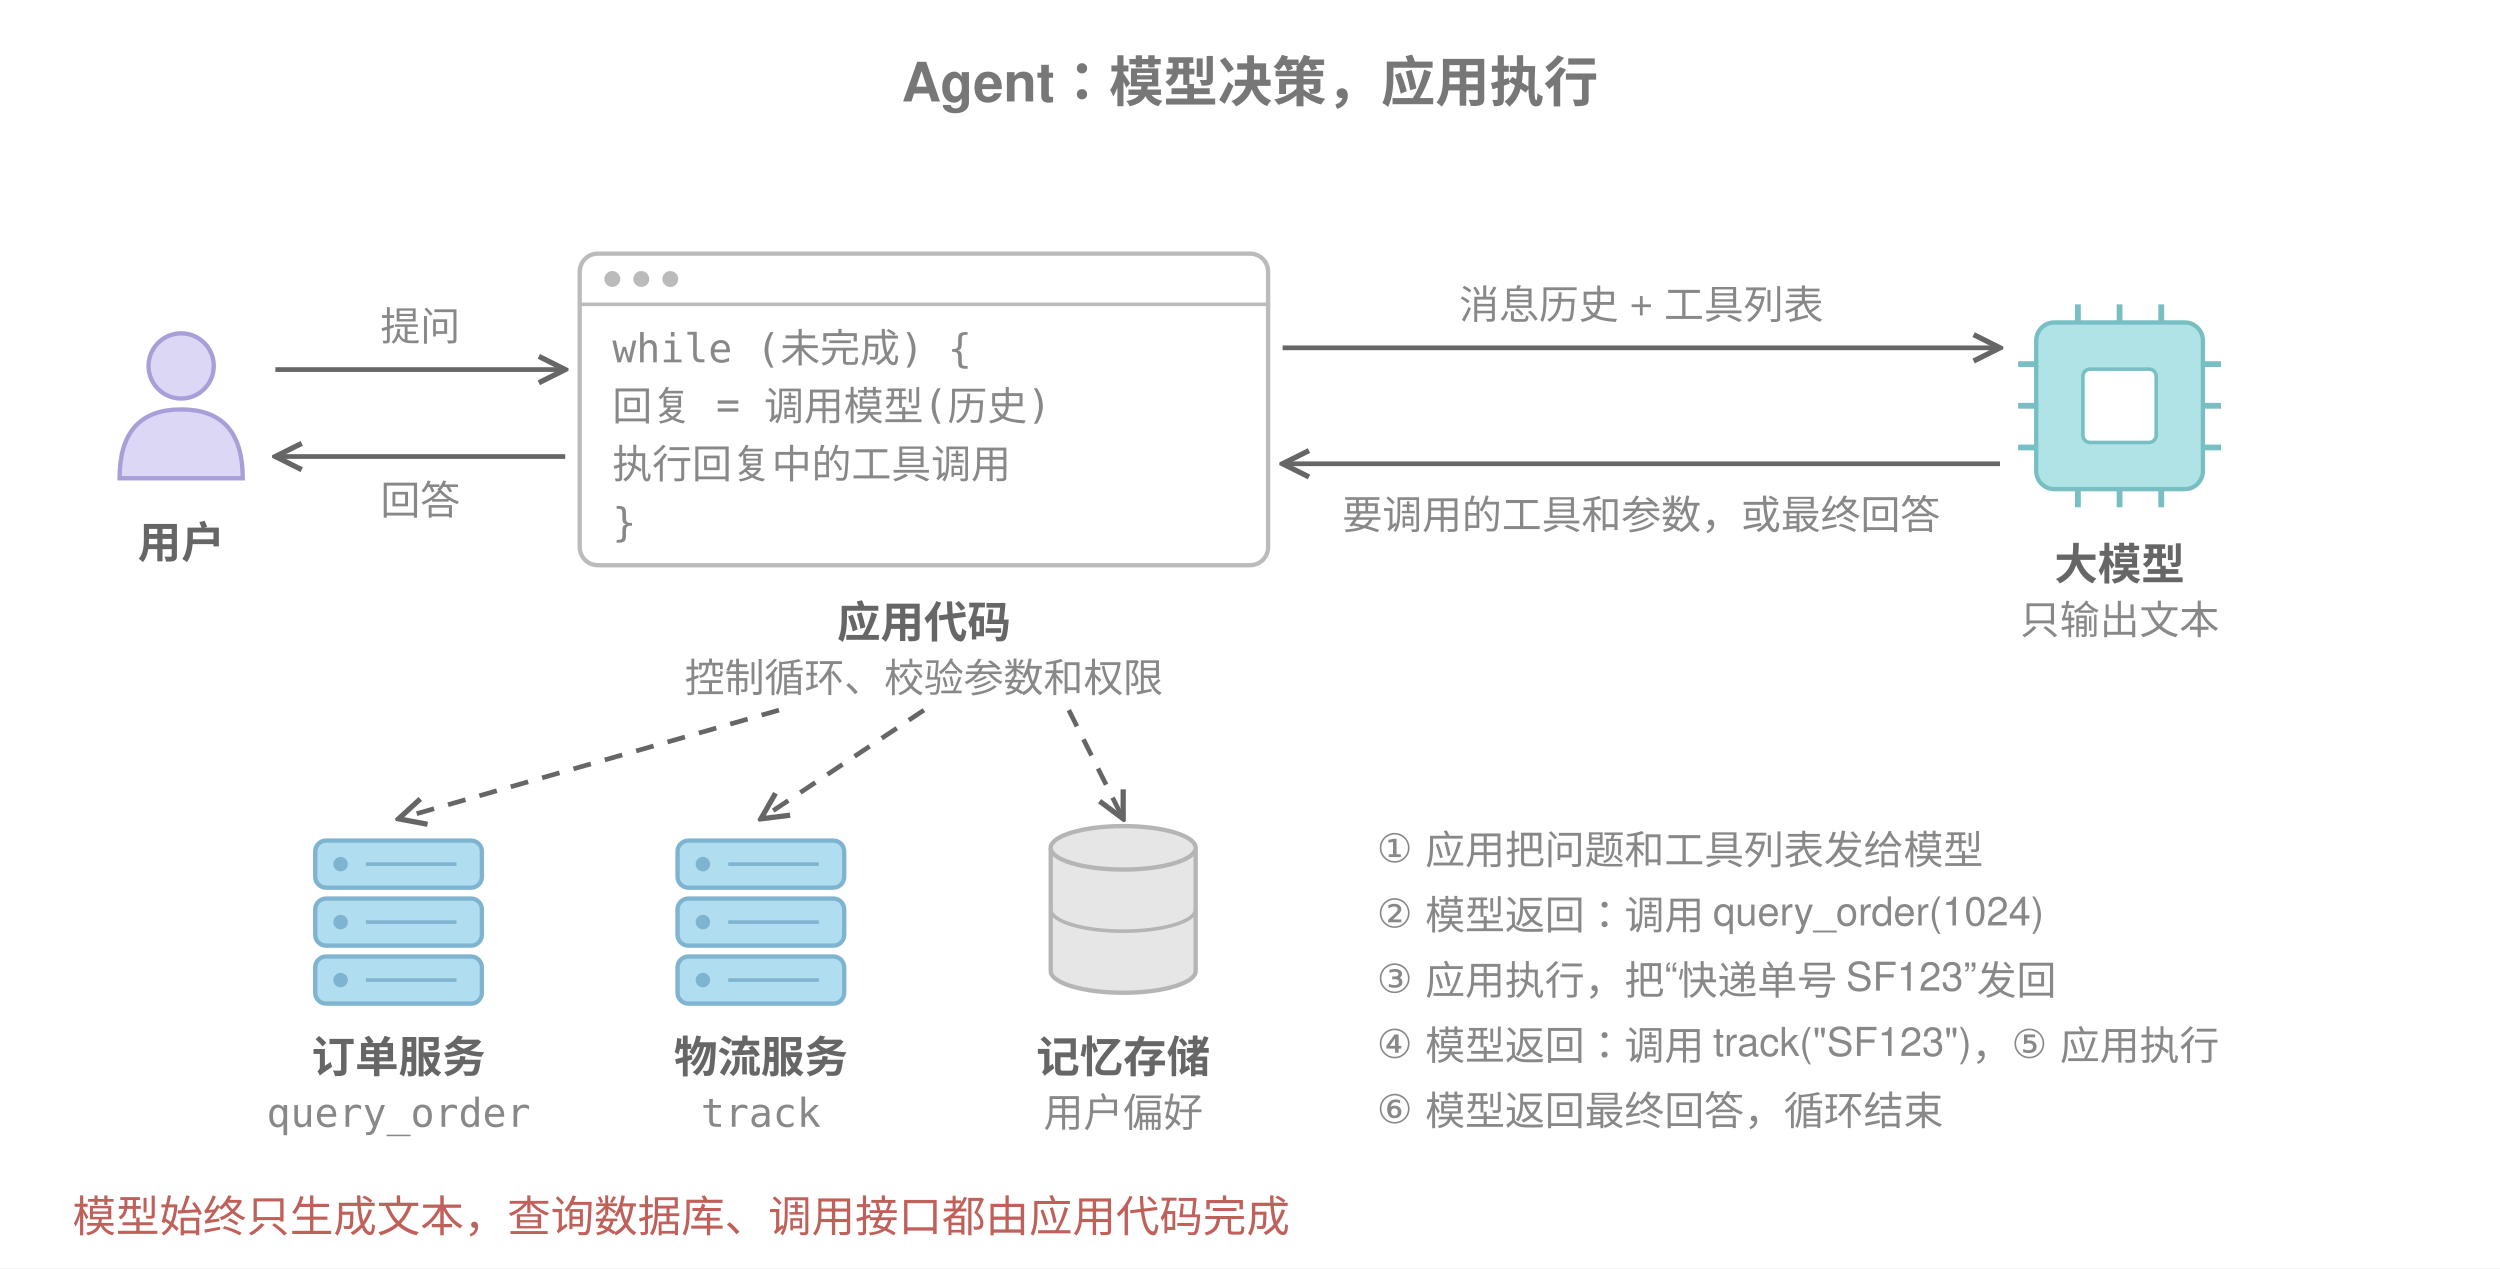
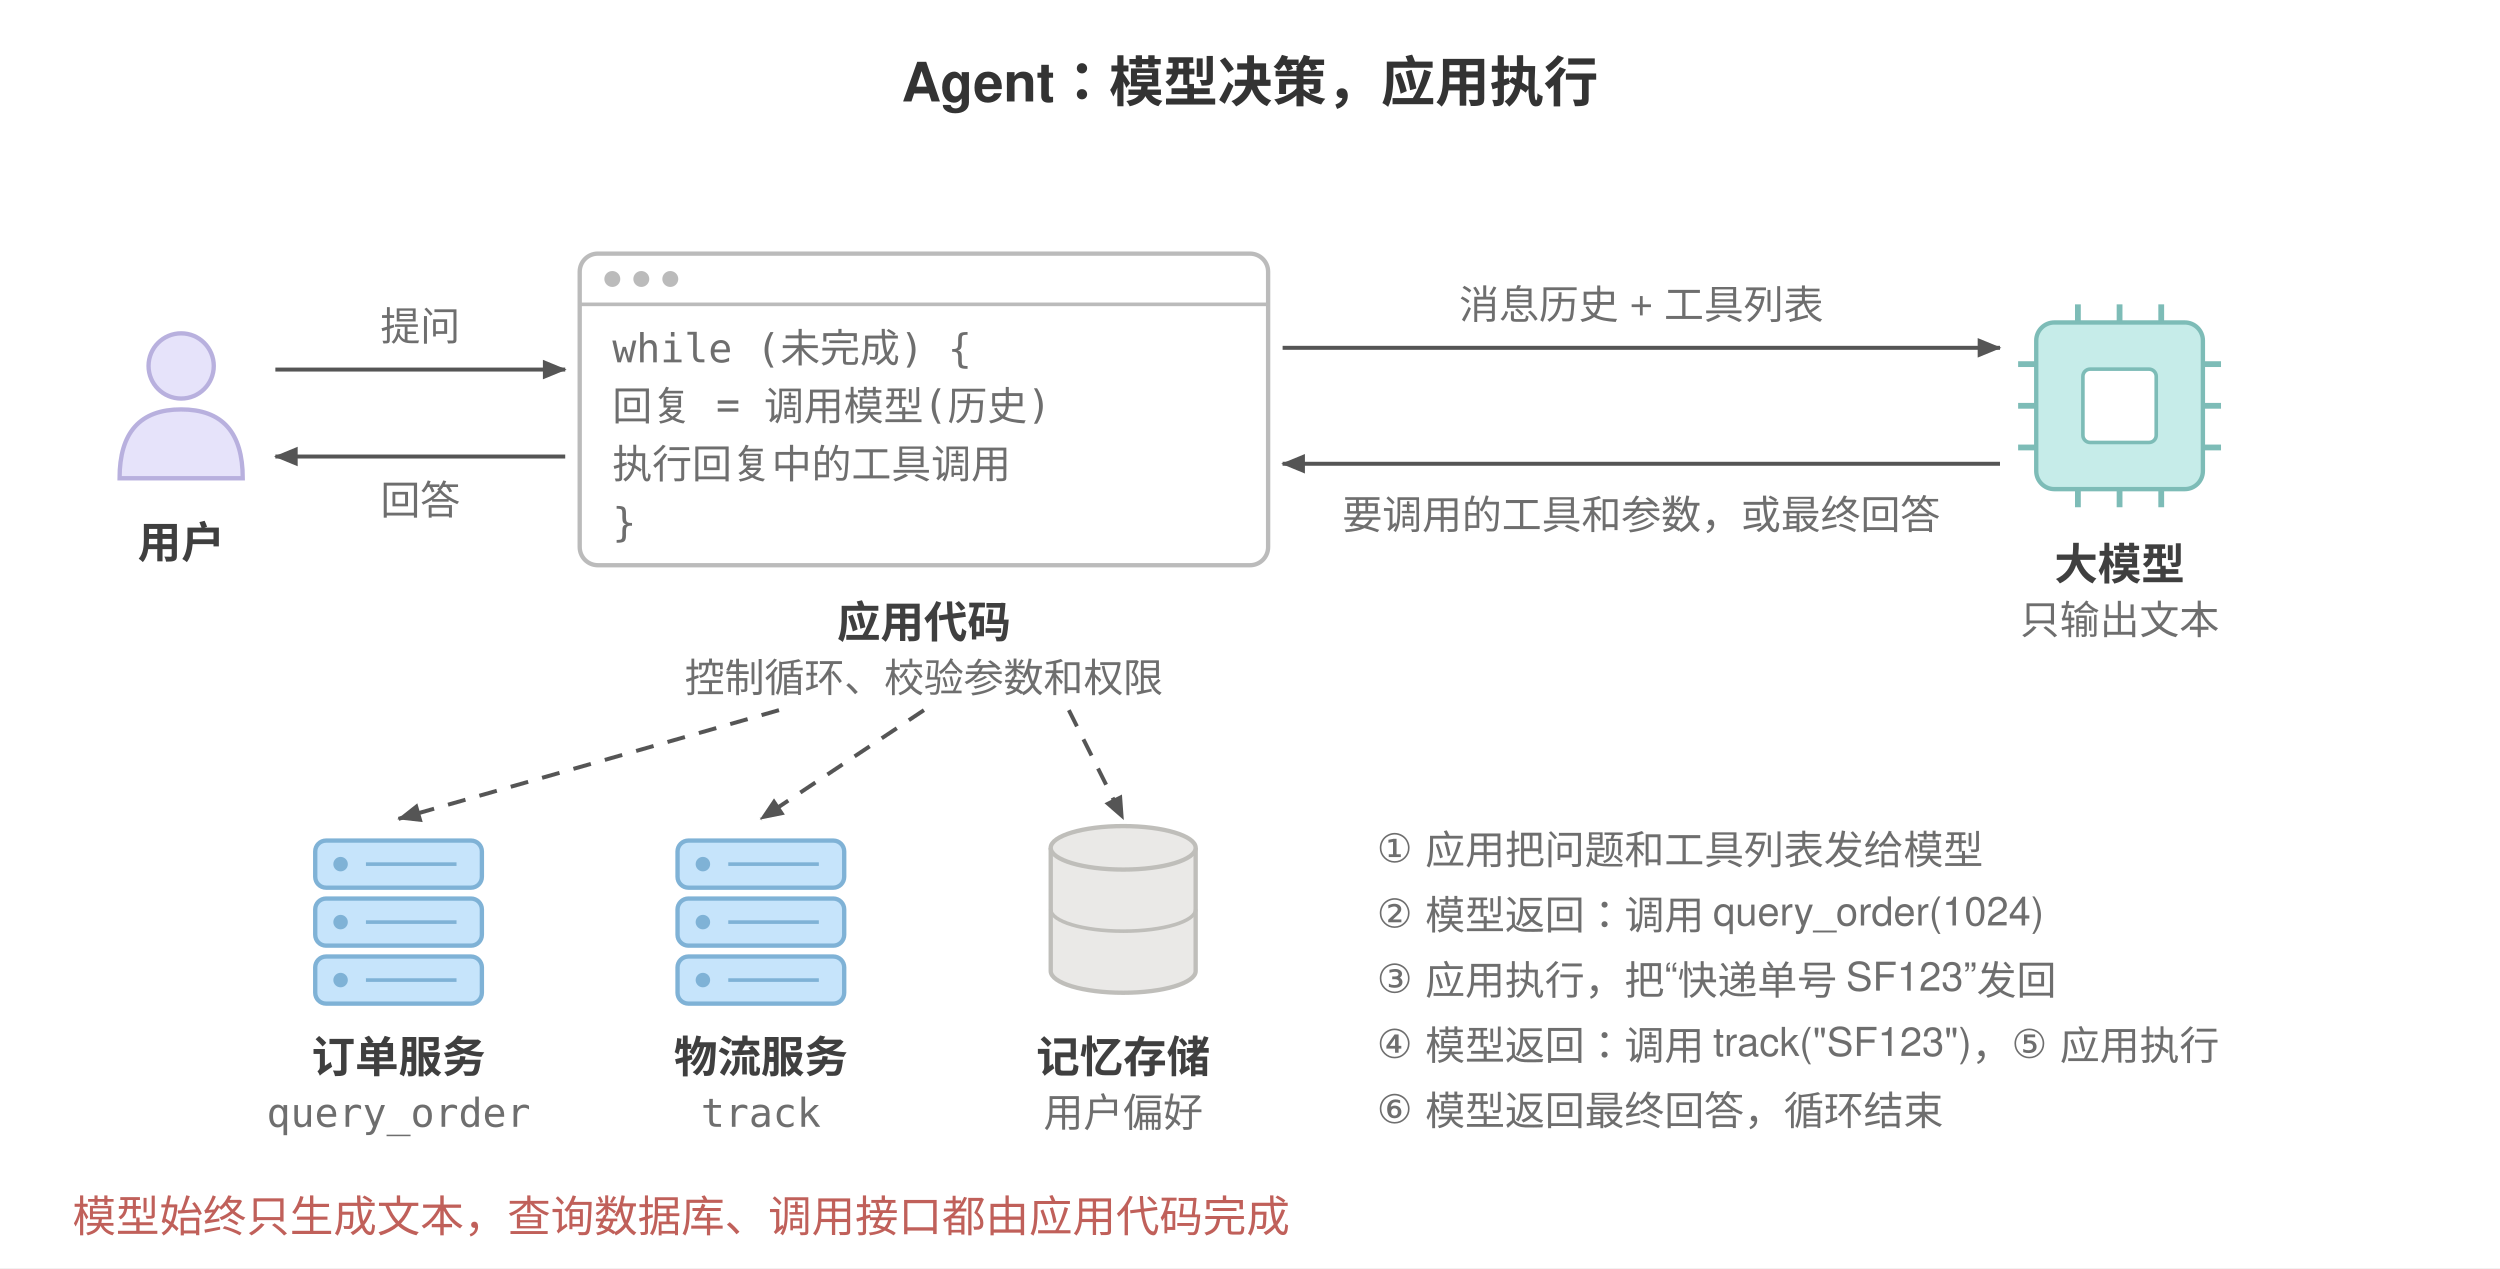
<svg xmlns="http://www.w3.org/2000/svg" width="690" height="350" viewBox="0 0 690 350">
  <style>
-     text { font-family: "PingFang SC", "Microsoft YaHei", Helvetica, Arial, sans-serif; fill: #666; font-size: 12px; }
-     .title { font-weight: bold; font-size: 15px; fill: #777; text-anchor: middle; }
+     text { font-family: "PingFang SC", "Microsoft YaHei", Helvetica, Arial, sans-serif; fill: #3F3F3F; font-size: 12px; }
+     .title { font-weight: bold; font-size: 15px; fill: #333; text-anchor: middle; }
    .b { font-weight: bold; }
    .c { text-anchor: middle; }
    .e { text-anchor: end; }
    .note { fill: #C0605A; }
    .ok { fill: #6A9F68; }
-     .sub { font-size: 11px; fill: #888; }
+     .sub { font-size: 11px; fill: #6E6E6E; }
    .mono { font-family: Menlo, Consolas, monospace; }
-     .arrow { stroke: #666; stroke-width: 1.3; fill: none; marker-end: url(#a); }
+     .arrow { stroke: #555; stroke-width: 1.1; fill: none; marker-end: url(#a); }
    .red { stroke: #C0605A; marker-end: url(#r); }
    .green { stroke: #6A9F68; marker-end: url(#g); }
    .dash { stroke-dasharray: 5 4; }
-     .line { stroke: #666; stroke-width: 1.3; fill: none; }
+     .line { stroke: #555; stroke-width: 1.1; fill: none; }
    .frame { fill: none; stroke: #999; stroke-width: 1; stroke-dasharray: 4 3; }
    .shadow { fill: #DADADA; }
  </style>
  <defs>
    <marker id="a" viewBox="0 0 10 10" refX="9" refY="5" markerWidth="7" markerHeight="7" orient="auto-start-reverse">
-       <path d="M1,1 L9,5 L1,9" fill="none" stroke="#666" stroke-width="1.6" />
+       <path d="M1,1.5 L9.5,5 L1,8.5 z" fill="#555" />
    </marker>
    <marker id="r" viewBox="0 0 10 10" refX="9" refY="5" markerWidth="7" markerHeight="7" orient="auto-start-reverse">
-       <path d="M1,1 L9,5 L1,9" fill="none" stroke="#C0605A" stroke-width="1.6" />
+       <path d="M1,1.5 L9.5,5 L1,8.5 z" fill="#C0605A" />
    </marker>
    <marker id="g" viewBox="0 0 10 10" refX="9" refY="5" markerWidth="7" markerHeight="7" orient="auto-start-reverse">
-       <path d="M1,1 L9,5 L1,9" fill="none" stroke="#6A9F68" stroke-width="1.6" />
+       <path d="M1,1.5 L9.5,5 L1,8.5 z" fill="#6A9F68" />
    </marker>
  </defs>
  <rect width="100%" height="100%" fill="#FFFFFF" />
  <text x="345" y="28" class="title">Agent：模型决策，应用执行</text>
-   <circle cx="50" cy="101" r="9" fill="#DDD7F6" stroke="#A99FD8" stroke-width="1.2" />
-   <path d="M33,132 q0,-19 17,-19 q17,0 17,19 z" fill="#DDD7F6" stroke="#A99FD8" stroke-width="1.2" />
+   <circle cx="50" cy="101" r="9" fill="#E6E3FA" stroke="#B8B0DE" stroke-width="1.2" />
+   <path d="M33,132 q0,-19 17,-19 q17,0 17,19 z" fill="#E6E3FA" stroke="#B8B0DE" stroke-width="1.2" />
  <text x="50" y="154" class="c b">用户</text>
  <rect x="160" y="70" width="190" height="86" rx="5" fill="#FFFFFF" stroke="#BBBBBB" stroke-width="1.2" />
  <line x1="160" y1="84" x2="350" y2="84" stroke="#BBBBBB" stroke-width="1" />
  <circle cx="169" cy="77" r="2.2" fill="#BBBBBB" />
  <circle cx="177" cy="77" r="2.2" fill="#BBBBBB" />
  <circle cx="185" cy="77" r="2.2" fill="#BBBBBB" />
  <text x="169" y="100" class="sub mono">while (未完成) {</text>
  <text x="169" y="116" class="sub mono">  回复 = 调用模型(历史)</text>
  <text x="169" y="132" class="sub mono">  执行回复中的工具调用</text>
  <text x="169" y="148" class="sub mono">}</text>
  <text x="255" y="176" class="c b">应用代码</text>
  <text x="255" y="191" class="c sub">控制循环、校验参数和权限</text>
-   <line x1="573.5" y1="84" x2="573.5" y2="140" stroke="#78BFC4" stroke-width="1.6" />
-   <line x1="557" y1="100.5" x2="613" y2="100.5" stroke="#78BFC4" stroke-width="1.6" />
-   <line x1="585" y1="84" x2="585" y2="140" stroke="#78BFC4" stroke-width="1.6" />
-   <line x1="557" y1="112" x2="613" y2="112" stroke="#78BFC4" stroke-width="1.6" />
-   <line x1="596.5" y1="84" x2="596.5" y2="140" stroke="#78BFC4" stroke-width="1.6" />
-   <line x1="557" y1="123.5" x2="613" y2="123.5" stroke="#78BFC4" stroke-width="1.6" />
-   <rect x="562" y="89" width="46" height="46" rx="5" fill="#B0E3E6" stroke="#78BFC4" stroke-width="1.2" />
-   <rect x="574.88" y="101.88" width="20.24" height="20.24" rx="2" fill="#FFFFFF" stroke="#78BFC4" stroke-width="1" />
+   <line x1="573.5" y1="84" x2="573.5" y2="140" stroke="#7DBCB7" stroke-width="1.6" />
+   <line x1="557" y1="100.5" x2="613" y2="100.5" stroke="#7DBCB7" stroke-width="1.6" />
+   <line x1="585" y1="84" x2="585" y2="140" stroke="#7DBCB7" stroke-width="1.6" />
+   <line x1="557" y1="112" x2="613" y2="112" stroke="#7DBCB7" stroke-width="1.6" />
+   <line x1="596.5" y1="84" x2="596.5" y2="140" stroke="#7DBCB7" stroke-width="1.6" />
+   <line x1="557" y1="123.5" x2="613" y2="123.5" stroke="#7DBCB7" stroke-width="1.6" />
+   <rect x="562" y="89" width="46" height="46" rx="5" fill="#C6ECE9" stroke="#7DBCB7" stroke-width="1.2" />
+   <rect x="574.88" y="101.88" width="20.24" height="20.24" rx="2" fill="#FFFFFF" stroke="#7DBCB7" stroke-width="1" />
  <text x="585" y="160" class="c b">大模型</text>
  <text x="585" y="175" class="c sub">只输出文本</text>
  <line x1="76" y1="102" x2="156" y2="102" class="arrow " />
  <text x="116" y="94" class="c sub">提问</text>
  <line x1="156" y1="126" x2="76" y2="126" class="arrow " />
  <text x="116" y="142" class="c sub">回答</text>
  <line x1="354" y1="96" x2="552" y2="96" class="arrow " />
  <text x="453" y="88" class="c sub">消息历史 + 工具列表</text>
  <line x1="552" y1="128" x2="354" y2="128" class="arrow " />
  <text x="453" y="146" class="c sub">要调用的工具和参数，或最终回答</text>
-   <rect x="87" y="232" width="46" height="13" rx="3" fill="#B1DDF0" stroke="#7FB4D0" stroke-width="1.2" />
-   <circle cx="94" cy="238.5" r="2" fill="#7FB4D0" />
-   <line x1="101" y1="238.5" x2="126" y2="238.5" stroke="#7FB4D0" stroke-width="1" />
-   <rect x="87" y="248" width="46" height="13" rx="3" fill="#B1DDF0" stroke="#7FB4D0" stroke-width="1.2" />
-   <circle cx="94" cy="254.5" r="2" fill="#7FB4D0" />
-   <line x1="101" y1="254.5" x2="126" y2="254.5" stroke="#7FB4D0" stroke-width="1" />
-   <rect x="87" y="264" width="46" height="13" rx="3" fill="#B1DDF0" stroke="#7FB4D0" stroke-width="1.2" />
-   <circle cx="94" cy="270.5" r="2" fill="#7FB4D0" />
-   <line x1="101" y1="270.5" x2="126" y2="270.5" stroke="#7FB4D0" stroke-width="1" />
+   <rect x="87" y="232" width="46" height="13" rx="3" fill="#C6E4FB" stroke="#7FB2D6" stroke-width="1.2" />
+   <circle cx="94" cy="238.5" r="2" fill="#7FB2D6" />
+   <line x1="101" y1="238.5" x2="126" y2="238.5" stroke="#7FB2D6" stroke-width="1" />
+   <rect x="87" y="248" width="46" height="13" rx="3" fill="#C6E4FB" stroke="#7FB2D6" stroke-width="1.2" />
+   <circle cx="94" cy="254.5" r="2" fill="#7FB2D6" />
+   <line x1="101" y1="254.5" x2="126" y2="254.5" stroke="#7FB2D6" stroke-width="1" />
+   <rect x="87" y="264" width="46" height="13" rx="3" fill="#C6E4FB" stroke="#7FB2D6" stroke-width="1.2" />
+   <circle cx="94" cy="270.5" r="2" fill="#7FB2D6" />
+   <line x1="101" y1="270.5" x2="126" y2="270.5" stroke="#7FB2D6" stroke-width="1" />
  <text x="110" y="296" class="c b">订单服务</text>
  <text x="110" y="311" class="c sub mono">query_order</text>
-   <rect x="187" y="232" width="46" height="13" rx="3" fill="#B1DDF0" stroke="#7FB4D0" stroke-width="1.2" />
-   <circle cx="194" cy="238.5" r="2" fill="#7FB4D0" />
-   <line x1="201" y1="238.5" x2="226" y2="238.5" stroke="#7FB4D0" stroke-width="1" />
-   <rect x="187" y="248" width="46" height="13" rx="3" fill="#B1DDF0" stroke="#7FB4D0" stroke-width="1.2" />
-   <circle cx="194" cy="254.5" r="2" fill="#7FB4D0" />
-   <line x1="201" y1="254.5" x2="226" y2="254.5" stroke="#7FB4D0" stroke-width="1" />
-   <rect x="187" y="264" width="46" height="13" rx="3" fill="#B1DDF0" stroke="#7FB4D0" stroke-width="1.2" />
-   <circle cx="194" cy="270.5" r="2" fill="#7FB4D0" />
-   <line x1="201" y1="270.5" x2="226" y2="270.5" stroke="#7FB4D0" stroke-width="1" />
+   <rect x="187" y="232" width="46" height="13" rx="3" fill="#C6E4FB" stroke="#7FB2D6" stroke-width="1.2" />
+   <circle cx="194" cy="238.5" r="2" fill="#7FB2D6" />
+   <line x1="201" y1="238.5" x2="226" y2="238.5" stroke="#7FB2D6" stroke-width="1" />
+   <rect x="187" y="248" width="46" height="13" rx="3" fill="#C6E4FB" stroke="#7FB2D6" stroke-width="1.2" />
+   <circle cx="194" cy="254.5" r="2" fill="#7FB2D6" />
+   <line x1="201" y1="254.5" x2="226" y2="254.5" stroke="#7FB2D6" stroke-width="1" />
+   <rect x="187" y="264" width="46" height="13" rx="3" fill="#C6E4FB" stroke="#7FB2D6" stroke-width="1.2" />
+   <circle cx="194" cy="270.5" r="2" fill="#7FB2D6" />
+   <line x1="201" y1="270.5" x2="226" y2="270.5" stroke="#7FB2D6" stroke-width="1" />
  <text x="210" y="296" class="c b">物流服务</text>
  <text x="210" y="311" class="c sub mono">track</text>
-   <path d="M290,234 v34 a20,6 0 0 0 40,0 v-34" fill="#E6E6E6" stroke="#B5B5B5" stroke-width="1.2" />
-   <ellipse cx="310" cy="234" rx="20" ry="6" fill="#E6E6E6" stroke="#B5B5B5" stroke-width="1.2" />
-   <path d="M290,251 a20,6 0 0 0 40,0" fill="none" stroke="#B5B5B5" stroke-width="1" />
+   <path d="M290,234 v34 a20,6 0 0 0 40,0 v-34" fill="#EAE9E7" stroke="#BFBEBA" stroke-width="1.2" />
+   <ellipse cx="310" cy="234" rx="20" ry="6" fill="#EAE9E7" stroke="#BFBEBA" stroke-width="1.2" />
+   <path d="M290,251 a20,6 0 0 0 40,0" fill="none" stroke="#BFBEBA" stroke-width="1" />
  <text x="310" y="296" class="c b">记忆存储</text>
  <text x="310" y="311" class="c sub">用户偏好</text>
  <line x1="215" y1="196" x2="110" y2="226" class="arrow dash" />
  <line x1="255" y1="196" x2="210" y2="226" class="arrow dash" />
  <line x1="295" y1="196" x2="310" y2="226" class="arrow dash" />
  <text x="380" y="238" class="sub">① 应用把问题和工具列表发给模型</text>
  <text x="380" y="256" class="sub">② 模型返回：调用 query_order(1024)</text>
  <text x="380" y="274" class="sub">③ 应用执行，把“快递单号 SF123”发回</text>
  <text x="380" y="292" class="sub">④ 模型返回：调用 track("SF123")，⑤ 应用执行</text>
  <text x="380" y="310" class="sub">⑥ 模型返回最终回答，循环结束</text>
  <text x="20" y="340" class="note">模型始终只生成文本，查询数据库、调用接口都由应用代码完成</text>
</svg>
